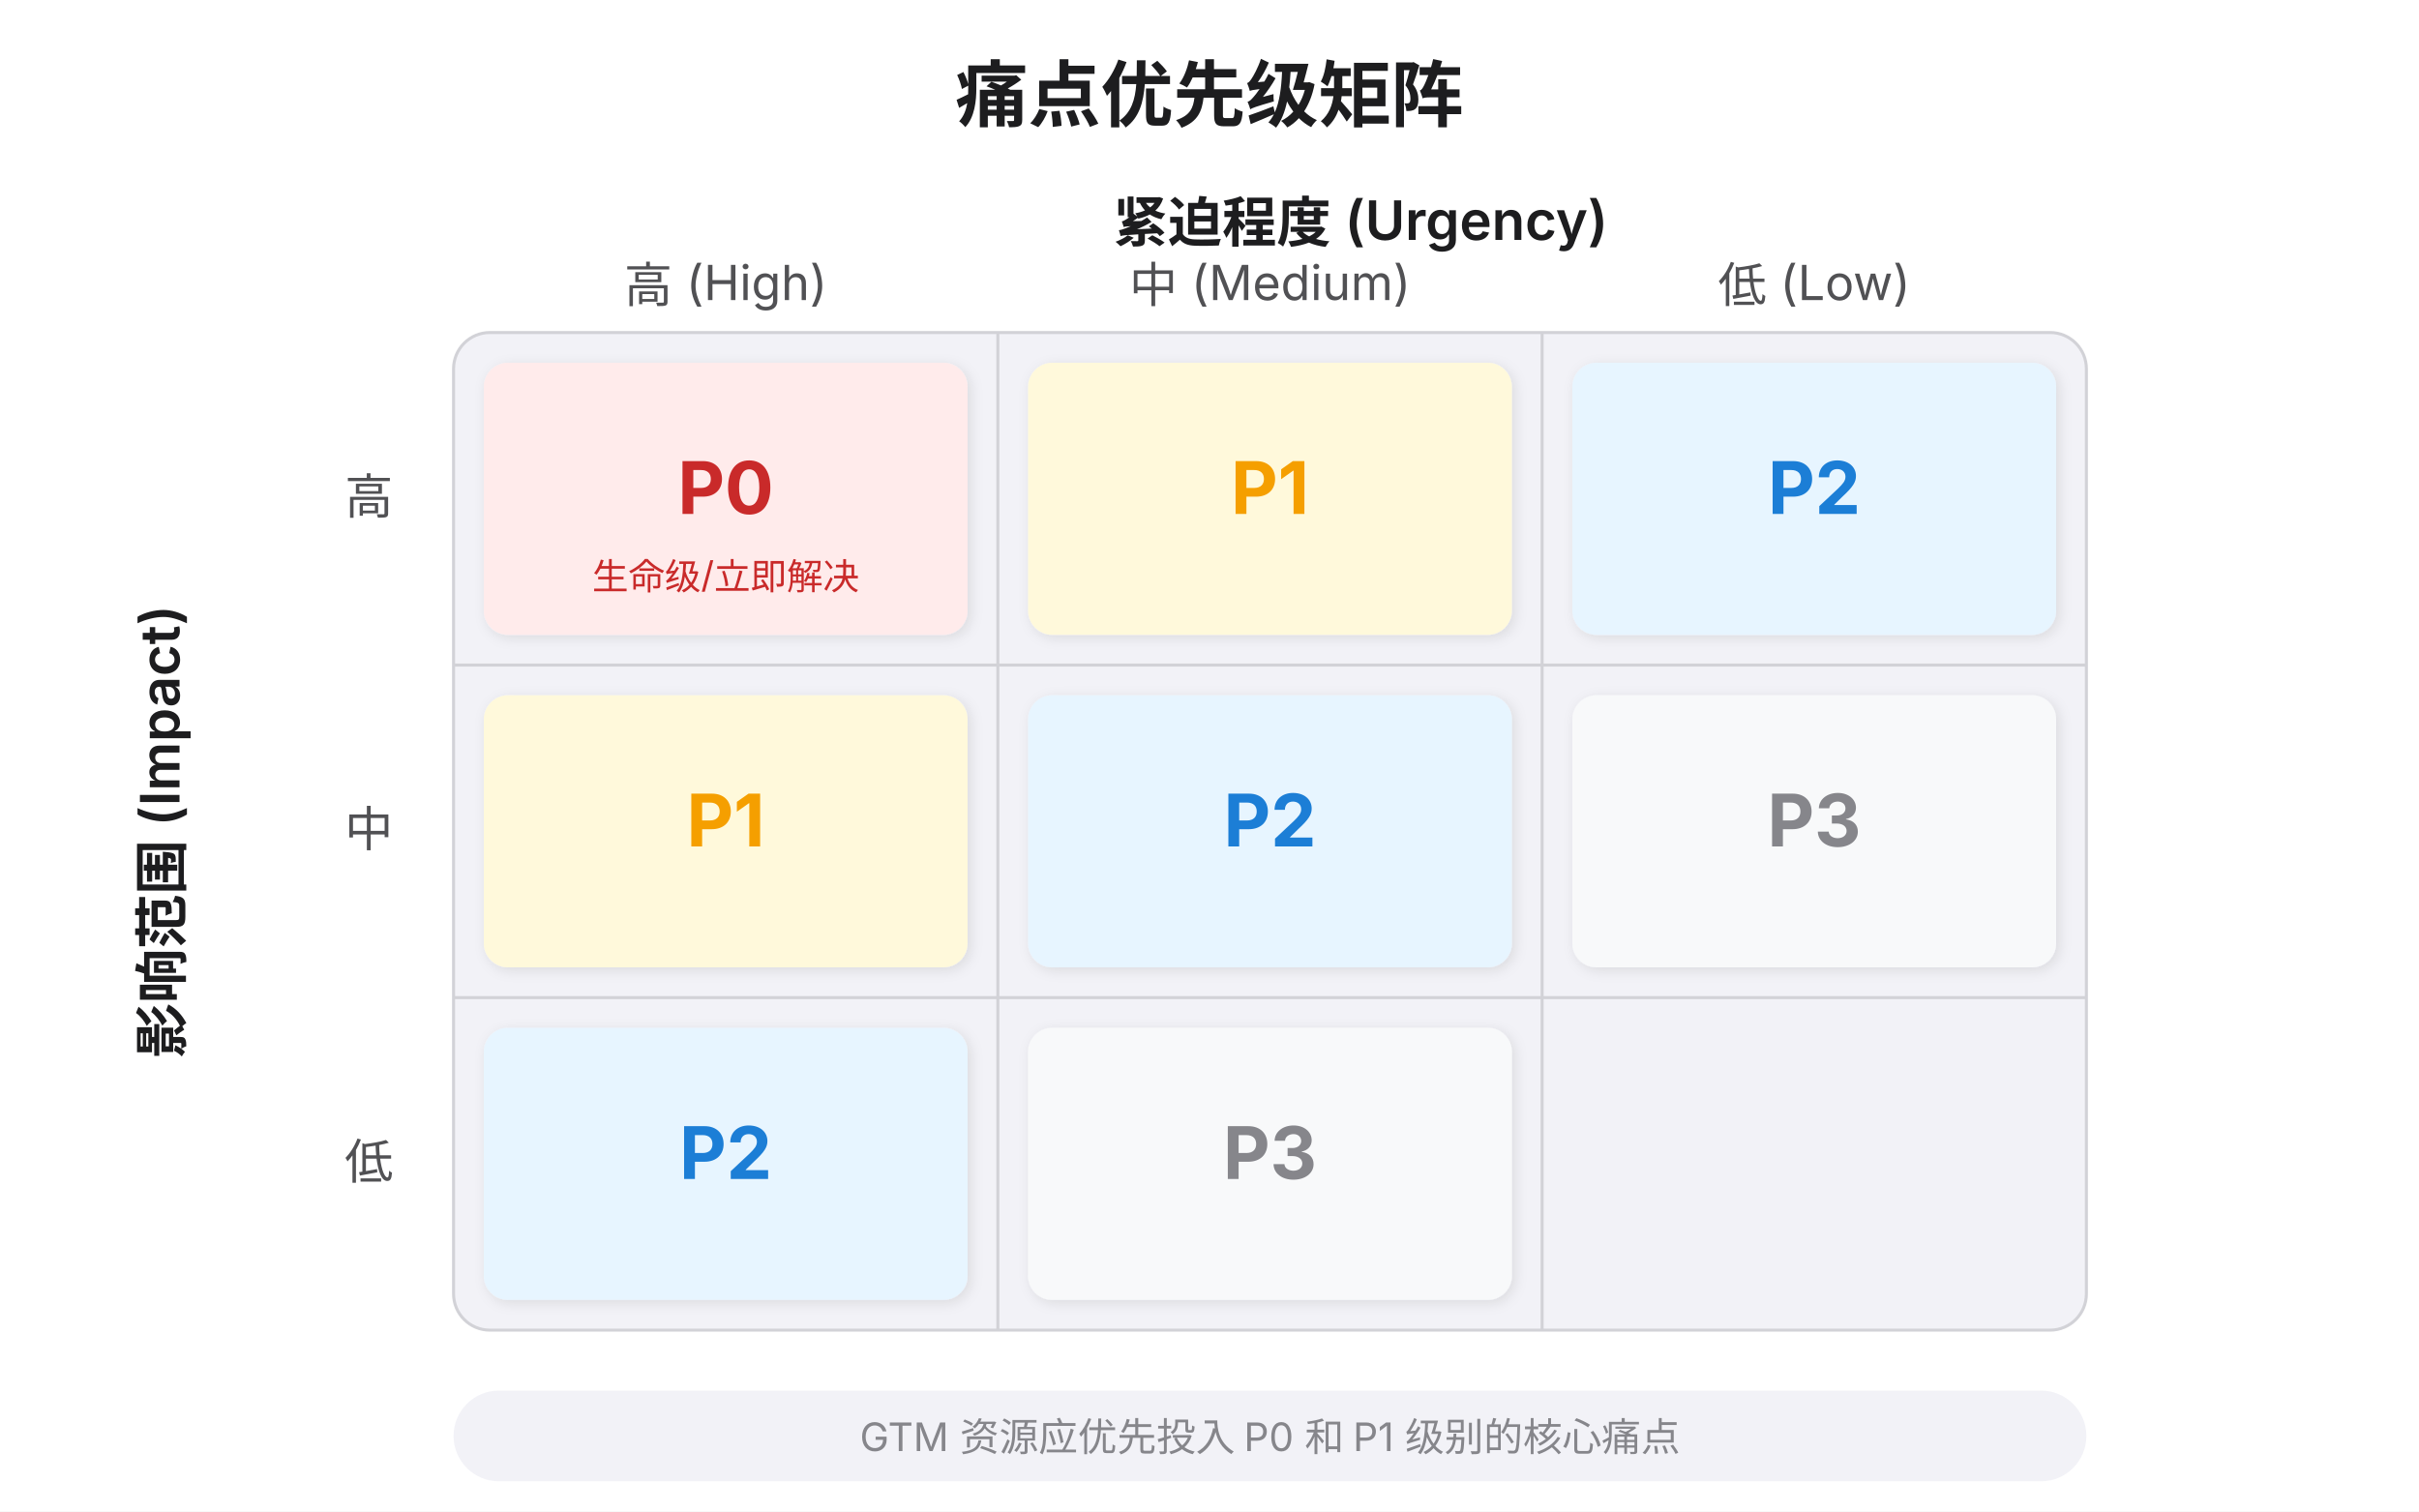
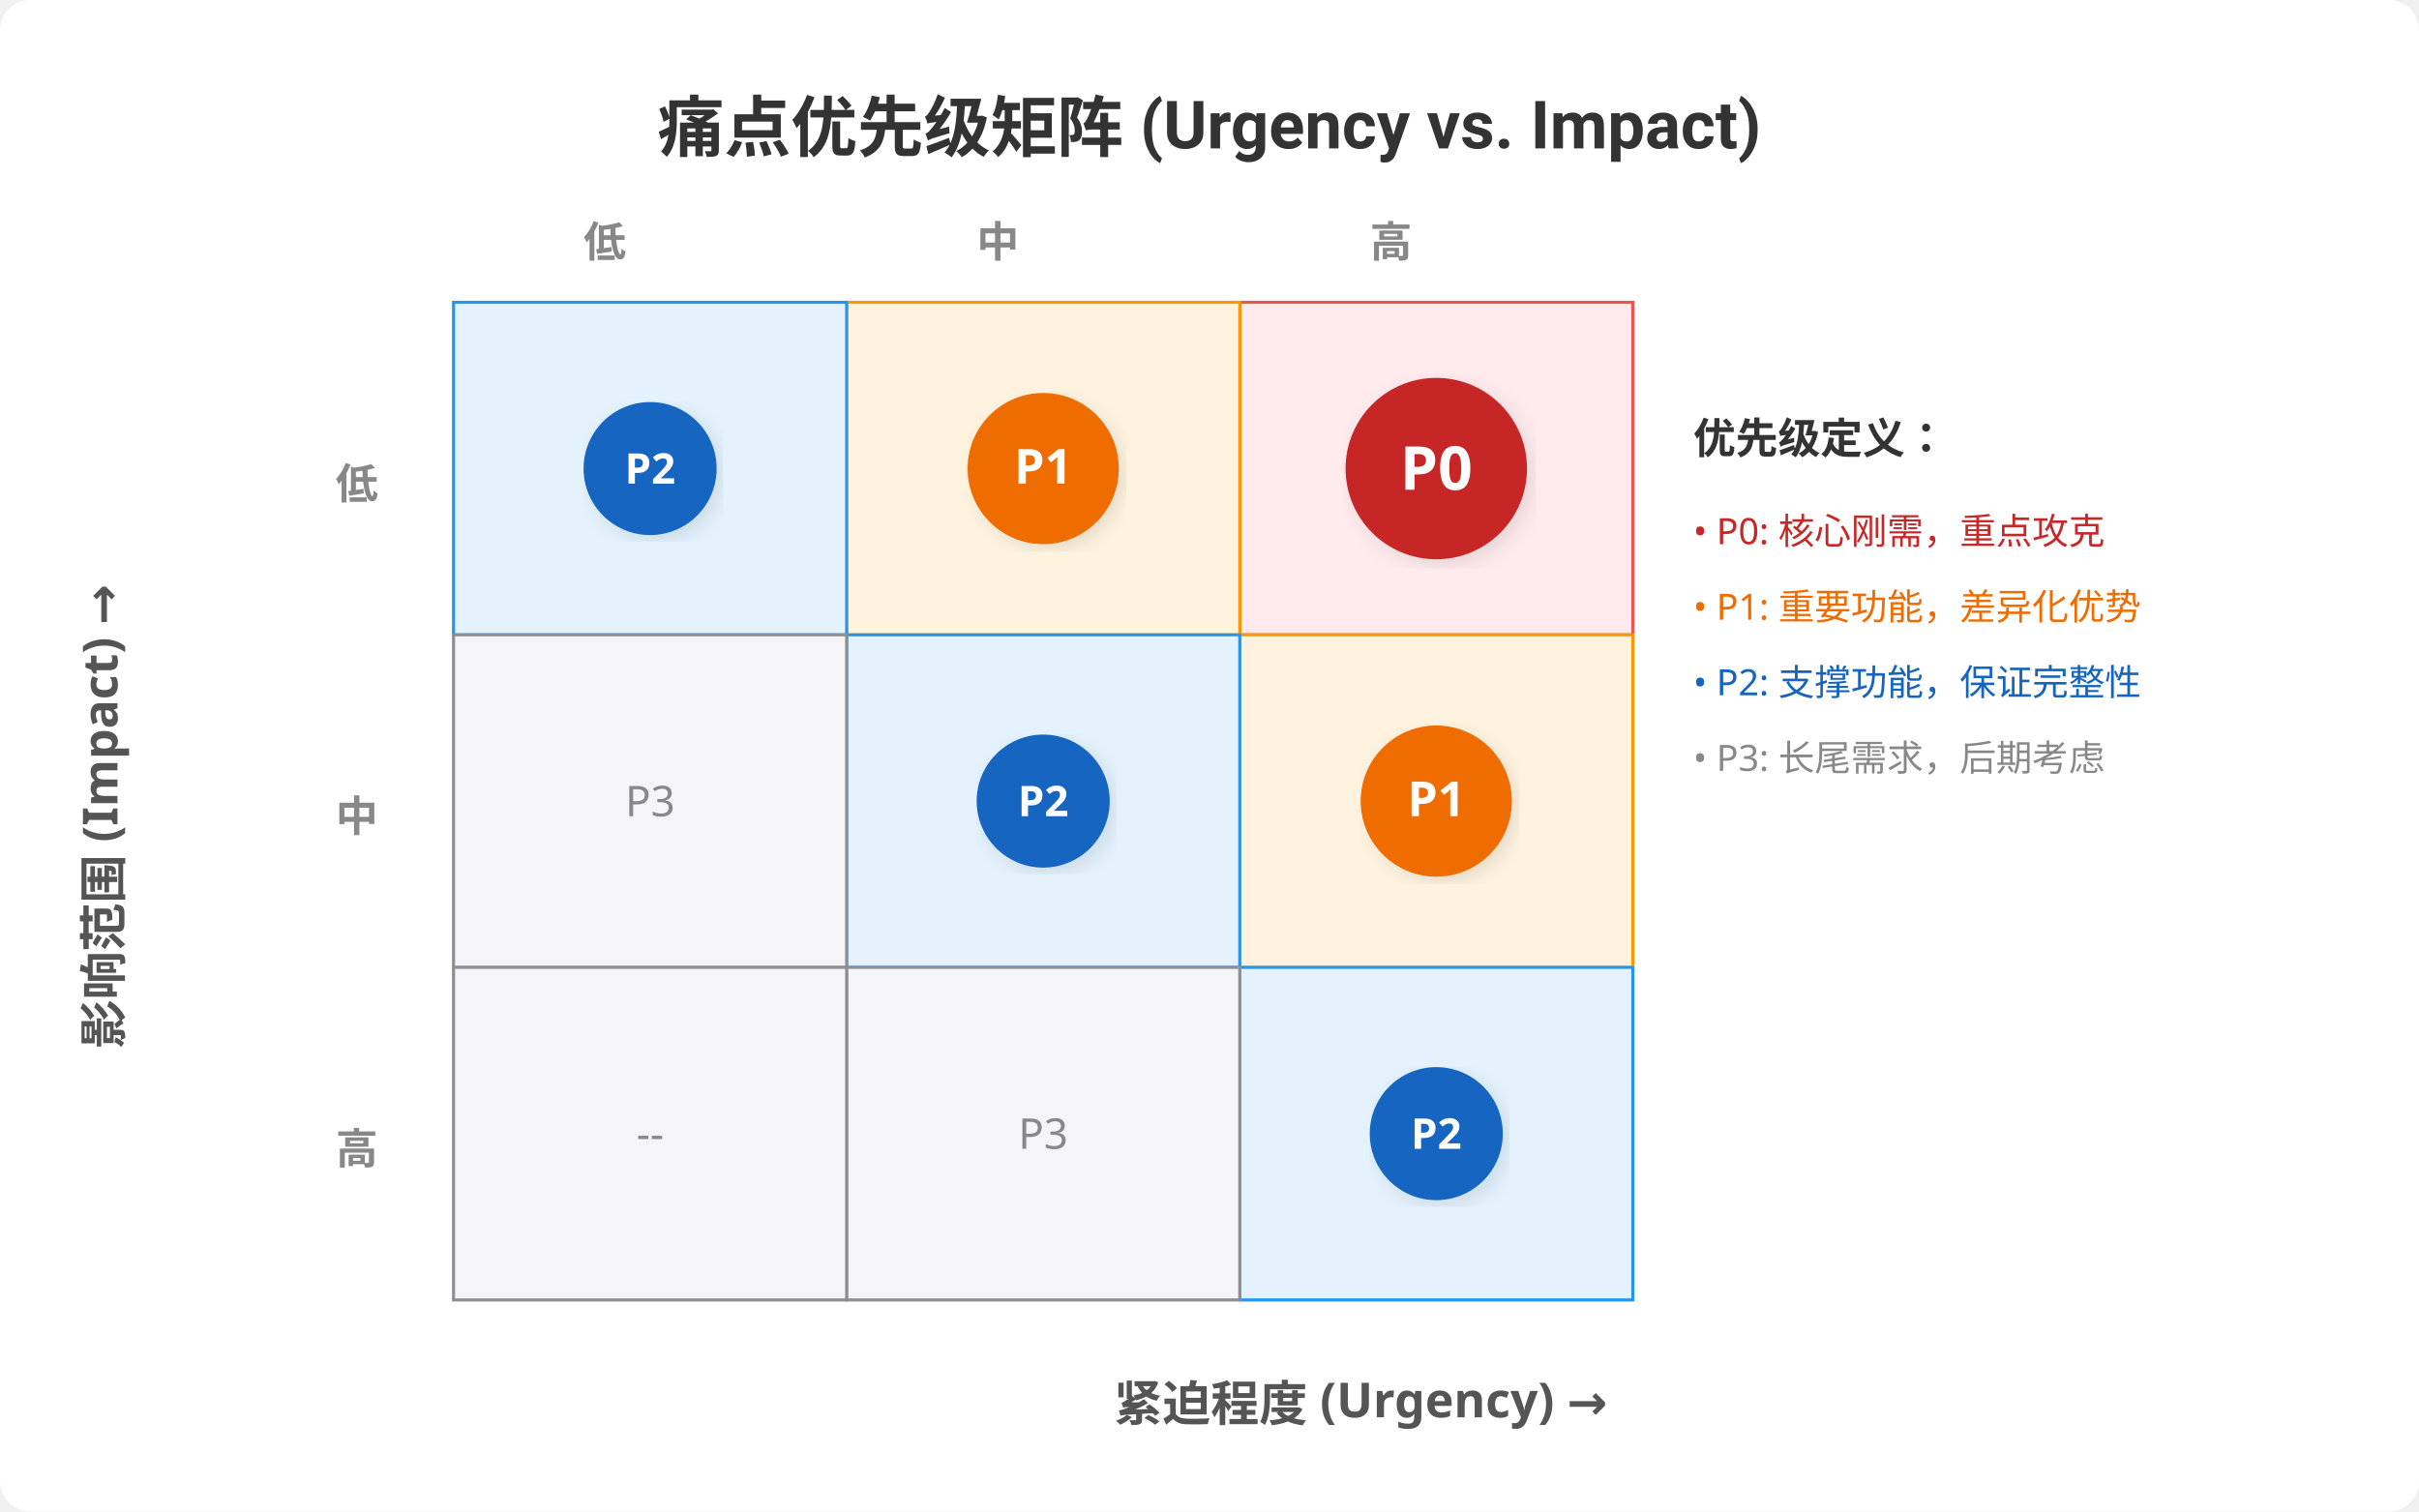
- <svg xmlns="http://www.w3.org/2000/svg" viewBox="0 0 800 500">
+ <svg xmlns="http://www.w3.org/2000/svg" width="800" height="500">
  <defs>
-     <filter id="shadow" x="-10%" y="-10%" width="120%" height="120%">
-       <feGaussianBlur in="SourceAlpha" stdDeviation="2" />
-       <feOffset dx="1" dy="1" result="offsetblur" />
-       <feComponentTransfer>
-         <feFuncA type="linear" slope="0.1" />
-       </feComponentTransfer>
-       <feMerge>
-         <feMergeNode />
-         <feMergeNode in="SourceGraphic" />
-       </feMerge>
+     <filter id="shadow" x="-5%" y="-5%" width="110%" height="110%">
+       <feDropShadow dx="2" dy="2" stdDeviation="3" flood-color="#000000" flood-opacity="0.1" />
    </filter>
  </defs>
-   <rect width="100%" height="100%" fill="#ffffff" />
-   <text x="400" y="40" font-family="Outfit, Inter, sans-serif" font-size="24" font-weight="600" text-anchor="middle" fill="#1d1d1f">痛点优先级矩阵</text>
-   <text x="450" y="80" font-family="Outfit, Inter, sans-serif" font-size="18" font-weight="600" text-anchor="middle" fill="#1d1d1f">紧迫程度 (Urgency)</text>
-   <text x="60" y="275" transform="rotate(-90 60,275)" font-family="Outfit, Inter, sans-serif" font-size="18" font-weight="600" text-anchor="middle" fill="#1d1d1f">影响范围 (Impact)</text>
-   <rect x="150" y="110" width="540" height="330" rx="12" fill="#f2f2f7" stroke="#d2d2d7" stroke-width="1" />
-   <line x1="150" y1="220" x2="690" y2="220" stroke="#d2d2d7" stroke-width="1" />
-   <line x1="150" y1="330" x2="690" y2="330" stroke="#d2d2d7" stroke-width="1" />
-   <line x1="330" y1="110" x2="330" y2="440" stroke="#d2d2d7" stroke-width="1" />
-   <line x1="510" y1="110" x2="510" y2="440" stroke="#d2d2d7" stroke-width="1" />
-   <text x="240" y="100" font-family="Outfit, Inter, sans-serif" font-size="16" text-anchor="middle" fill="#515154">高 (High)</text>
-   <text x="420" y="100" font-family="Outfit, Inter, sans-serif" font-size="16" text-anchor="middle" fill="#515154">中 (Medium)</text>
-   <text x="600" y="100" font-family="Outfit, Inter, sans-serif" font-size="16" text-anchor="middle" fill="#515154">低 (Low)</text>
-   <text x="130" y="170" font-family="Outfit, Inter, sans-serif" font-size="16" text-anchor="end" fill="#515154">高</text>
-   <text x="130" y="280" font-family="Outfit, Inter, sans-serif" font-size="16" text-anchor="end" fill="#515154">中</text>
-   <text x="130" y="390" font-family="Outfit, Inter, sans-serif" font-size="16" text-anchor="end" fill="#515154">低</text>
-   <rect x="160" y="120" width="160" height="90" rx="8" fill="#ffebeb" filter="url(#shadow)" />
-   <text x="240" y="170" font-family="Outfit, Inter, sans-serif" font-size="24" font-weight="700" text-anchor="middle" fill="#c92a2a">P0</text>
-   <text x="240" y="195" font-family="Outfit, Inter, sans-serif" font-size="12" text-anchor="middle" fill="#c92a2a">生命级/立即解决</text>
-   <rect x="340" y="120" width="160" height="90" rx="8" fill="#fff9db" filter="url(#shadow)" />
-   <text x="420" y="170" font-family="Outfit, Inter, sans-serif" font-size="24" font-weight="700" text-anchor="middle" fill="#f59f00">P1</text>
-   <rect x="160" y="230" width="160" height="90" rx="8" fill="#fff9db" filter="url(#shadow)" />
-   <text x="240" y="280" font-family="Outfit, Inter, sans-serif" font-size="24" font-weight="700" text-anchor="middle" fill="#f59f00">P1</text>
-   <rect x="520" y="120" width="160" height="90" rx="8" fill="#e7f5ff" filter="url(#shadow)" />
-   <text x="600" y="170" font-family="Outfit, Inter, sans-serif" font-size="24" font-weight="700" text-anchor="middle" fill="#1c7ed6">P2</text>
-   <rect x="340" y="230" width="160" height="90" rx="8" fill="#e7f5ff" filter="url(#shadow)" />
-   <text x="420" y="280" font-family="Outfit, Inter, sans-serif" font-size="24" font-weight="700" text-anchor="middle" fill="#1c7ed6">P2</text>
-   <rect x="160" y="340" width="160" height="90" rx="8" fill="#e7f5ff" filter="url(#shadow)" />
-   <text x="240" y="390" font-family="Outfit, Inter, sans-serif" font-size="24" font-weight="700" text-anchor="middle" fill="#1c7ed6">P2</text>
-   <rect x="520" y="230" width="160" height="90" rx="8" fill="#f8f9fa" filter="url(#shadow)" />
-   <text x="600" y="280" font-family="Outfit, Inter, sans-serif" font-size="24" font-weight="700" text-anchor="middle" fill="#86868b">P3</text>
-   <rect x="340" y="340" width="160" height="90" rx="8" fill="#f8f9fa" filter="url(#shadow)" />
-   <text x="420" y="390" font-family="Outfit, Inter, sans-serif" font-size="24" font-weight="700" text-anchor="middle" fill="#86868b">P3</text>
-   <rect x="150" y="460" width="540" height="30" rx="15" fill="#f2f2f7" />
-   <text x="420" y="480" font-family="Outfit, Inter, sans-serif" font-size="13" text-anchor="middle" fill="#86868b">GTM 资源应优先投入 P0 和 P1 级别的核心痛点</text>
+   <rect width="100%" height="100%" fill="#ffffff" rx="10" />
+   <text x="400" y="50" font-family="-apple-system, BlinkMacSystemFont, 'Segoe UI', Roboto, Helvetica, Arial, sans-serif" font-size="22" font-weight="bold" text-anchor="middle" fill="#333">
+     痛点优先级矩阵 (Urgency vs. Impact)
+   </text>
+   <text x="450" y="470" font-family="sans-serif" font-size="16" font-weight="bold" text-anchor="middle" fill="#555">紧迫程度 (Urgency) →</text>
+   <text x="40" y="270" transform="rotate(-90 40,270)" font-family="sans-serif" font-size="16" font-weight="bold" text-anchor="middle" fill="#555">影响范围 (Impact) →</text>
+   <g transform="translate(150, 100)">
+     <text x="50" y="-15" font-family="sans-serif" font-size="14" font-weight="bold" text-anchor="middle" fill="#888">低</text>
+     <text x="180" y="-15" font-family="sans-serif" font-size="14" font-weight="bold" text-anchor="middle" fill="#888">中</text>
+     <text x="310" y="-15" font-family="sans-serif" font-size="14" font-weight="bold" text-anchor="middle" fill="#888">高</text>
+     <text x="-25" y="65" font-family="sans-serif" font-size="14" font-weight="bold" text-anchor="end" fill="#888">低</text>
+     <text x="-25" y="175" font-family="sans-serif" font-size="14" font-weight="bold" text-anchor="end" fill="#888">中</text>
+     <text x="-25" y="285" font-family="sans-serif" font-size="14" font-weight="bold" text-anchor="end" fill="#888">高</text>
+     <rect width="390" height="330" fill="none" stroke="#D2D2D7" stroke-width="1" />
+     <g transform="translate(260, 0)">
+       <rect width="130" height="110" fill="#FFEBEE" stroke="#EF5350" stroke-width="1" />
+       <circle cx="65" cy="55" r="30" fill="#C62828" filter="url(#shadow)" />
+       <text x="65" y="62" font-family="sans-serif" font-size="20" font-weight="bold" text-anchor="middle" fill="#ffffff">P0</text>
+     </g>
+     <g transform="translate(130, 0)">
+       <rect width="130" height="110" fill="#FFF3E0" stroke="#FF9800" stroke-width="1" />
+       <circle cx="65" cy="55" r="25" fill="#EF6C00" filter="url(#shadow)" />
+       <text x="65" y="60" font-family="sans-serif" font-size="16" font-weight="bold" text-anchor="middle" fill="#ffffff">P1</text>
+     </g>
+     <g transform="translate(260, 110)">
+       <rect width="130" height="110" fill="#FFF3E0" stroke="#FF9800" stroke-width="1" />
+       <circle cx="65" cy="55" r="25" fill="#EF6C00" filter="url(#shadow)" />
+       <text x="65" y="60" font-family="sans-serif" font-size="16" font-weight="bold" text-anchor="middle" fill="#ffffff">P1</text>
+     </g>
+     <g transform="translate(0, 0)">
+       <rect width="130" height="110" fill="#E3F2FD" stroke="#2196F3" stroke-width="1" />
+       <circle cx="65" cy="55" r="22" fill="#1565C0" filter="url(#shadow)" />
+       <text x="65" y="60" font-family="sans-serif" font-size="14" font-weight="bold" text-anchor="middle" fill="#ffffff">P2</text>
+     </g>
+     <g transform="translate(130, 110)">
+       <rect width="130" height="110" fill="#E3F2FD" stroke="#2196F3" stroke-width="1" />
+       <circle cx="65" cy="55" r="22" fill="#1565C0" filter="url(#shadow)" />
+       <text x="65" y="60" font-family="sans-serif" font-size="14" font-weight="bold" text-anchor="middle" fill="#ffffff">P2</text>
+     </g>
+     <g transform="translate(260, 220)">
+       <rect width="130" height="110" fill="#E3F2FD" stroke="#2196F3" stroke-width="1" />
+       <circle cx="65" cy="55" r="22" fill="#1565C0" filter="url(#shadow)" />
+       <text x="65" y="60" font-family="sans-serif" font-size="14" font-weight="bold" text-anchor="middle" fill="#ffffff">P2</text>
+     </g>
+     <g transform="translate(0, 110)">
+       <rect width="130" height="110" fill="#F5F5F7" stroke="#8E8E93" stroke-width="1" />
+       <text x="65" y="60" font-family="sans-serif" font-size="14" text-anchor="middle" fill="#888">P3</text>
+     </g>
+     <g transform="translate(130, 220)">
+       <rect width="130" height="110" fill="#F5F5F7" stroke="#8E8E93" stroke-width="1" />
+       <text x="65" y="60" font-family="sans-serif" font-size="14" text-anchor="middle" fill="#888">P3</text>
+     </g>
+     <g transform="translate(0, 220)">
+       <rect width="130" height="110" fill="#F5F5F7" stroke="#8E8E93" stroke-width="1" />
+       <text x="65" y="60" font-family="sans-serif" font-size="14" text-anchor="middle" fill="#888">--</text>
+     </g>
+   </g>
+   <g transform="translate(560, 150)">
+     <text x="0" y="0" font-family="sans-serif" font-size="14" font-weight="bold" fill="#333">优先级定义：</text>
+     <text x="0" y="30" font-family="sans-serif" font-size="12" fill="#C62828">• P0: 核心刚需，重点攻克</text>
+     <text x="0" y="55" font-family="sans-serif" font-size="12" fill="#EF6C00">• P1: 重要功能，差异化优势</text>
+     <text x="0" y="80" font-family="sans-serif" font-size="12" fill="#1565C0">• P2: 支撑功能，保证完整性</text>
+     <text x="0" y="105" font-family="sans-serif" font-size="12" fill="#888">• P3: 长尾需求，后期考虑</text>
+   </g>
</svg>
